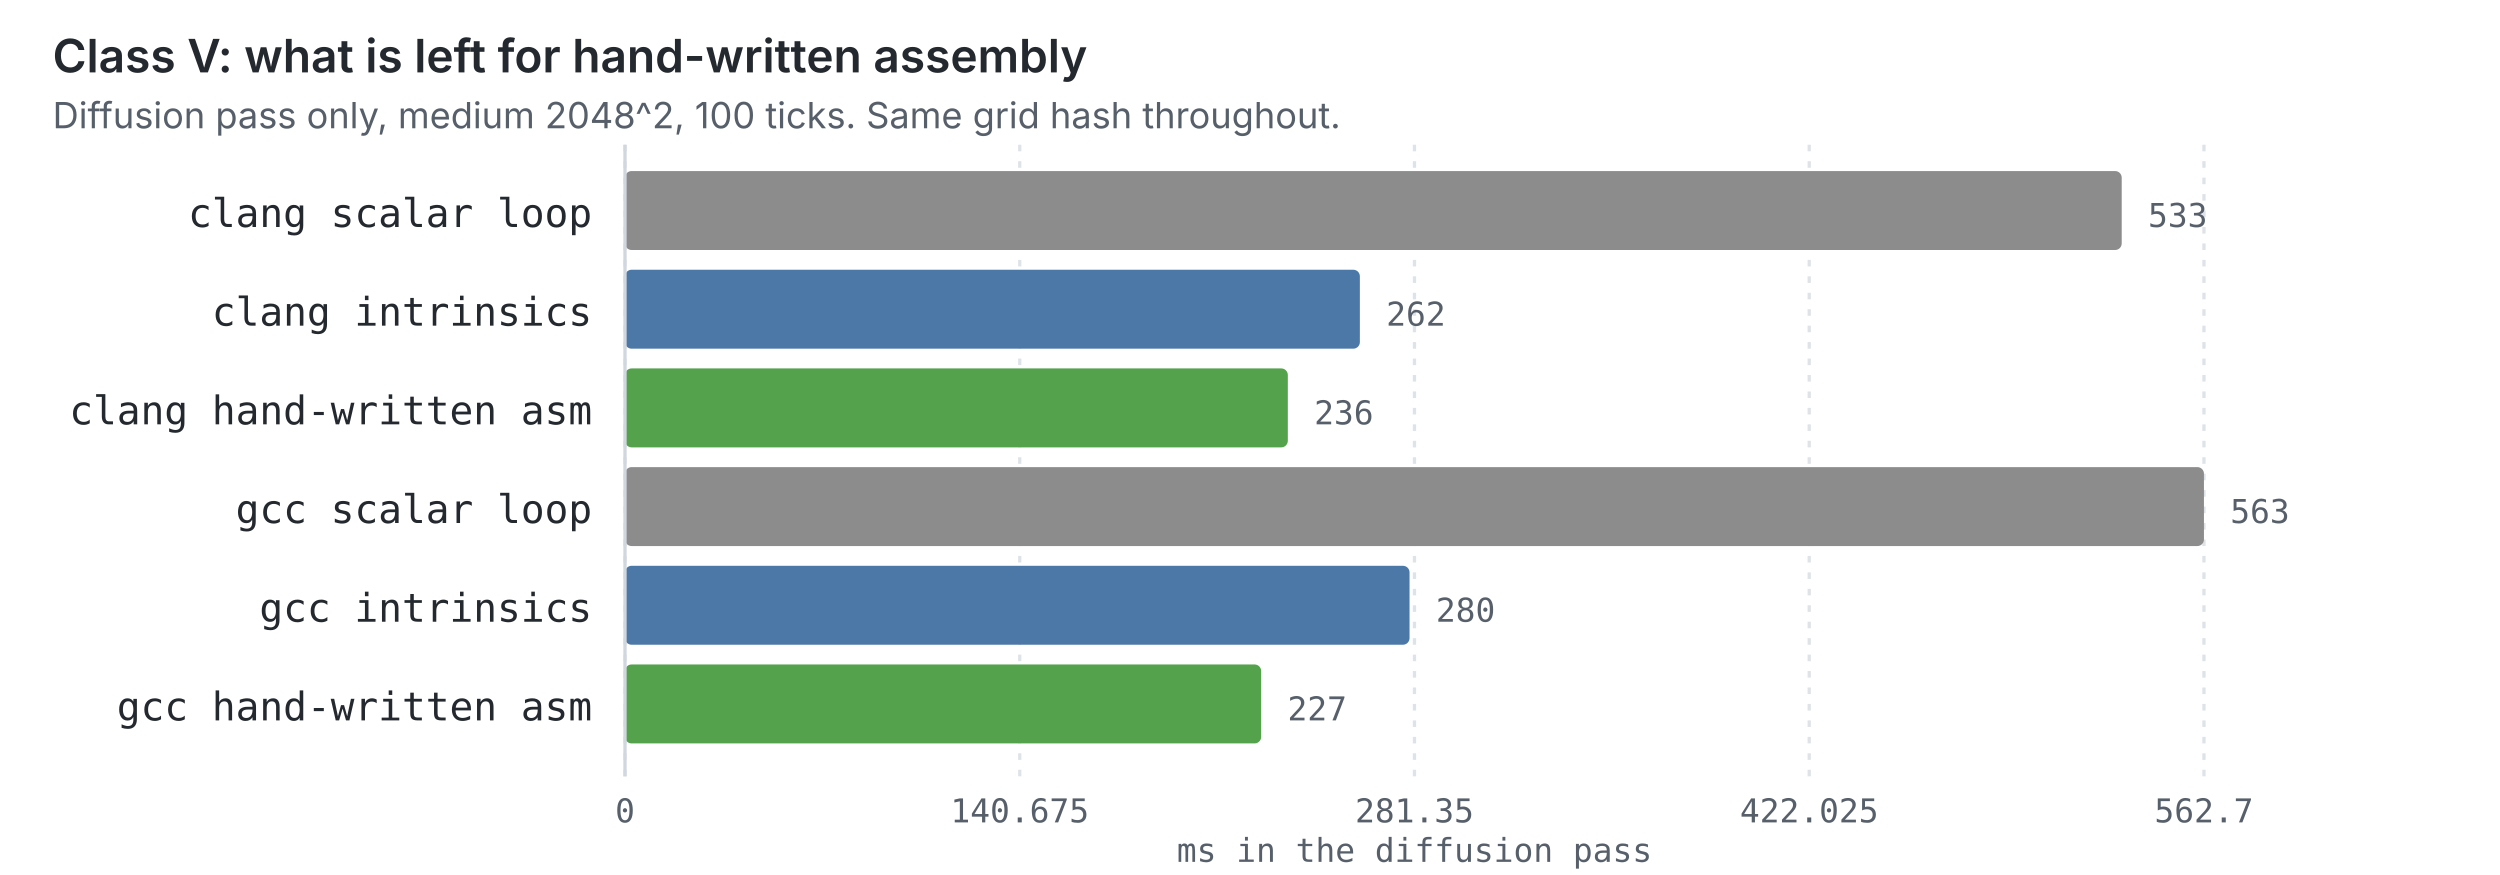
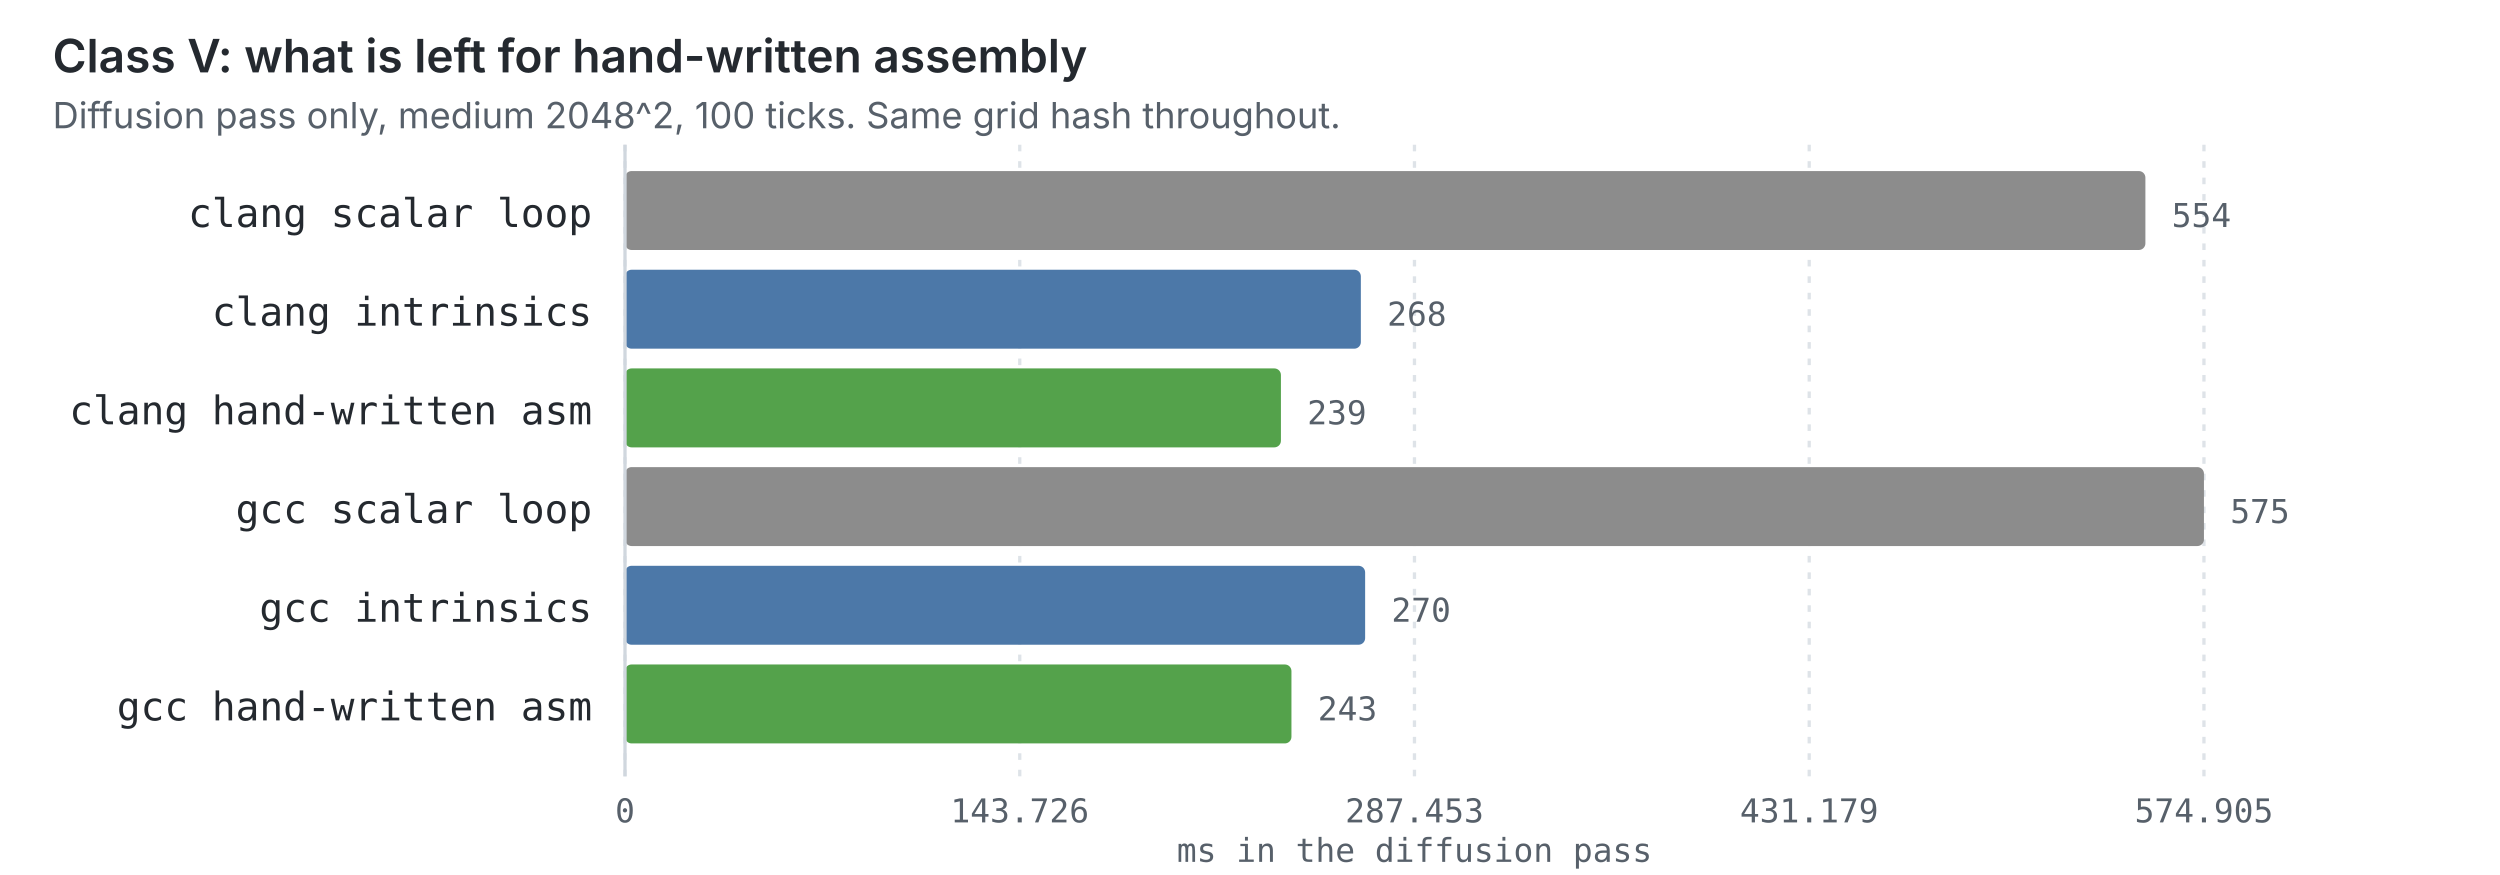
<svg xmlns="http://www.w3.org/2000/svg" viewBox="0 0 760 266" width="760" height="266" role="img" aria-label="Class V: what is left for hand-written assembly">
  <style>
    .bg    { fill: none; }
    .lbl   { fill: #24292f; font: 12px ui-monospace, "SF Mono", Menlo, monospace; }
    .lbl-s { fill: #57606a; font: 10px ui-monospace, "SF Mono", Menlo, monospace; }
    .ttl   { fill: #24292f; font: 600 14px -apple-system, "Segoe UI", sans-serif; }
    .sub   { fill: #57606a; font: 11px -apple-system, "Segoe UI", sans-serif; }
    .axis  { stroke: #d0d7de; stroke-width: 1; }
    .grid  { stroke: #d0d7de; stroke-width: 1; stroke-dasharray: 2 3; opacity: .7; }
    @media (prefers-color-scheme: dark) {
      .lbl   { fill: #e6edf3; }
      .lbl-s { fill: #9198a1; }
      .ttl   { fill: #e6edf3; }
      .sub   { fill: #9198a1; }
      .axis  { stroke: #3d444d; }
      .grid  { stroke: #3d444d; }
    }
  </style>
  <text x="16" y="22" class="ttl">Class V: what is left for hand-written assembly</text>
  <text x="16" y="39" class="sub">Diffusion pass only, medium 2048^2, 100 ticks. Same grid hash throughout.</text>
  <line x1="190.0" y1="44" x2="190.0" y2="236" class="grid" />
  <text x="190.0" y="250" class="lbl-s" text-anchor="middle">0</text>
  <line x1="310.0" y1="44" x2="310.0" y2="236" class="grid" />
-   <text x="310.0" y="250" class="lbl-s" text-anchor="middle">140.675</text>
+   <text x="310.0" y="250" class="lbl-s" text-anchor="middle">143.726</text>
  <line x1="430.0" y1="44" x2="430.0" y2="236" class="grid" />
-   <text x="430.0" y="250" class="lbl-s" text-anchor="middle">281.35</text>
+   <text x="430.0" y="250" class="lbl-s" text-anchor="middle">287.453</text>
  <line x1="550.0" y1="44" x2="550.0" y2="236" class="grid" />
-   <text x="550.0" y="250" class="lbl-s" text-anchor="middle">422.025</text>
+   <text x="550.0" y="250" class="lbl-s" text-anchor="middle">431.179</text>
  <line x1="670.0" y1="44" x2="670.0" y2="236" class="grid" />
-   <text x="670.0" y="250" class="lbl-s" text-anchor="middle">562.7</text>
+   <text x="670.0" y="250" class="lbl-s" text-anchor="middle">574.905</text>
  <text x="430" y="262" class="lbl-s" text-anchor="middle">ms in the diffusion pass</text>
  <text x="180" y="69" class="lbl" text-anchor="end">clang  scalar loop</text>
-   <rect x="190" y="52" width="455.0" height="24" rx="2" fill="#8c8c8c" />
-   <text x="653.0" y="69" class="lbl-s">533</text>
+   <rect x="190" y="52" width="462.2" height="24" rx="2" fill="#8c8c8c" />
+   <text x="660.2" y="69" class="lbl-s">554</text>
  <text x="180" y="99" class="lbl" text-anchor="end">clang  intrinsics</text>
-   <rect x="190" y="82" width="223.4" height="24" rx="2" fill="#4c78a8" />
-   <text x="421.4" y="99" class="lbl-s">262</text>
+   <rect x="190" y="82" width="223.7" height="24" rx="2" fill="#4c78a8" />
+   <text x="421.7" y="99" class="lbl-s">268</text>
  <text x="180" y="129" class="lbl" text-anchor="end">clang  hand-written asm</text>
-   <rect x="190" y="112" width="201.5" height="24" rx="2" fill="#54a24b" />
-   <text x="399.5" y="129" class="lbl-s">236</text>
+   <rect x="190" y="112" width="199.4" height="24" rx="2" fill="#54a24b" />
+   <text x="397.4" y="129" class="lbl-s">239</text>
  <text x="180" y="159" class="lbl" text-anchor="end">gcc  scalar loop</text>
  <rect x="190" y="142" width="480.0" height="24" rx="2" fill="#8c8c8c" />
-   <text x="678.0" y="159" class="lbl-s">563</text>
+   <text x="678.0" y="159" class="lbl-s">575</text>
  <text x="180" y="189" class="lbl" text-anchor="end">gcc  intrinsics</text>
-   <rect x="190" y="172" width="238.5" height="24" rx="2" fill="#4c78a8" />
-   <text x="436.5" y="189" class="lbl-s">280</text>
+   <rect x="190" y="172" width="225.0" height="24" rx="2" fill="#4c78a8" />
+   <text x="423.0" y="189" class="lbl-s">270</text>
  <text x="180" y="219" class="lbl" text-anchor="end">gcc  hand-written asm</text>
-   <rect x="190" y="202" width="193.4" height="24" rx="2" fill="#54a24b" />
-   <text x="391.4" y="219" class="lbl-s">227</text>
+   <rect x="190" y="202" width="202.6" height="24" rx="2" fill="#54a24b" />
+   <text x="400.6" y="219" class="lbl-s">243</text>
  <line x1="190" y1="44" x2="190" y2="236" class="axis" />
</svg>
